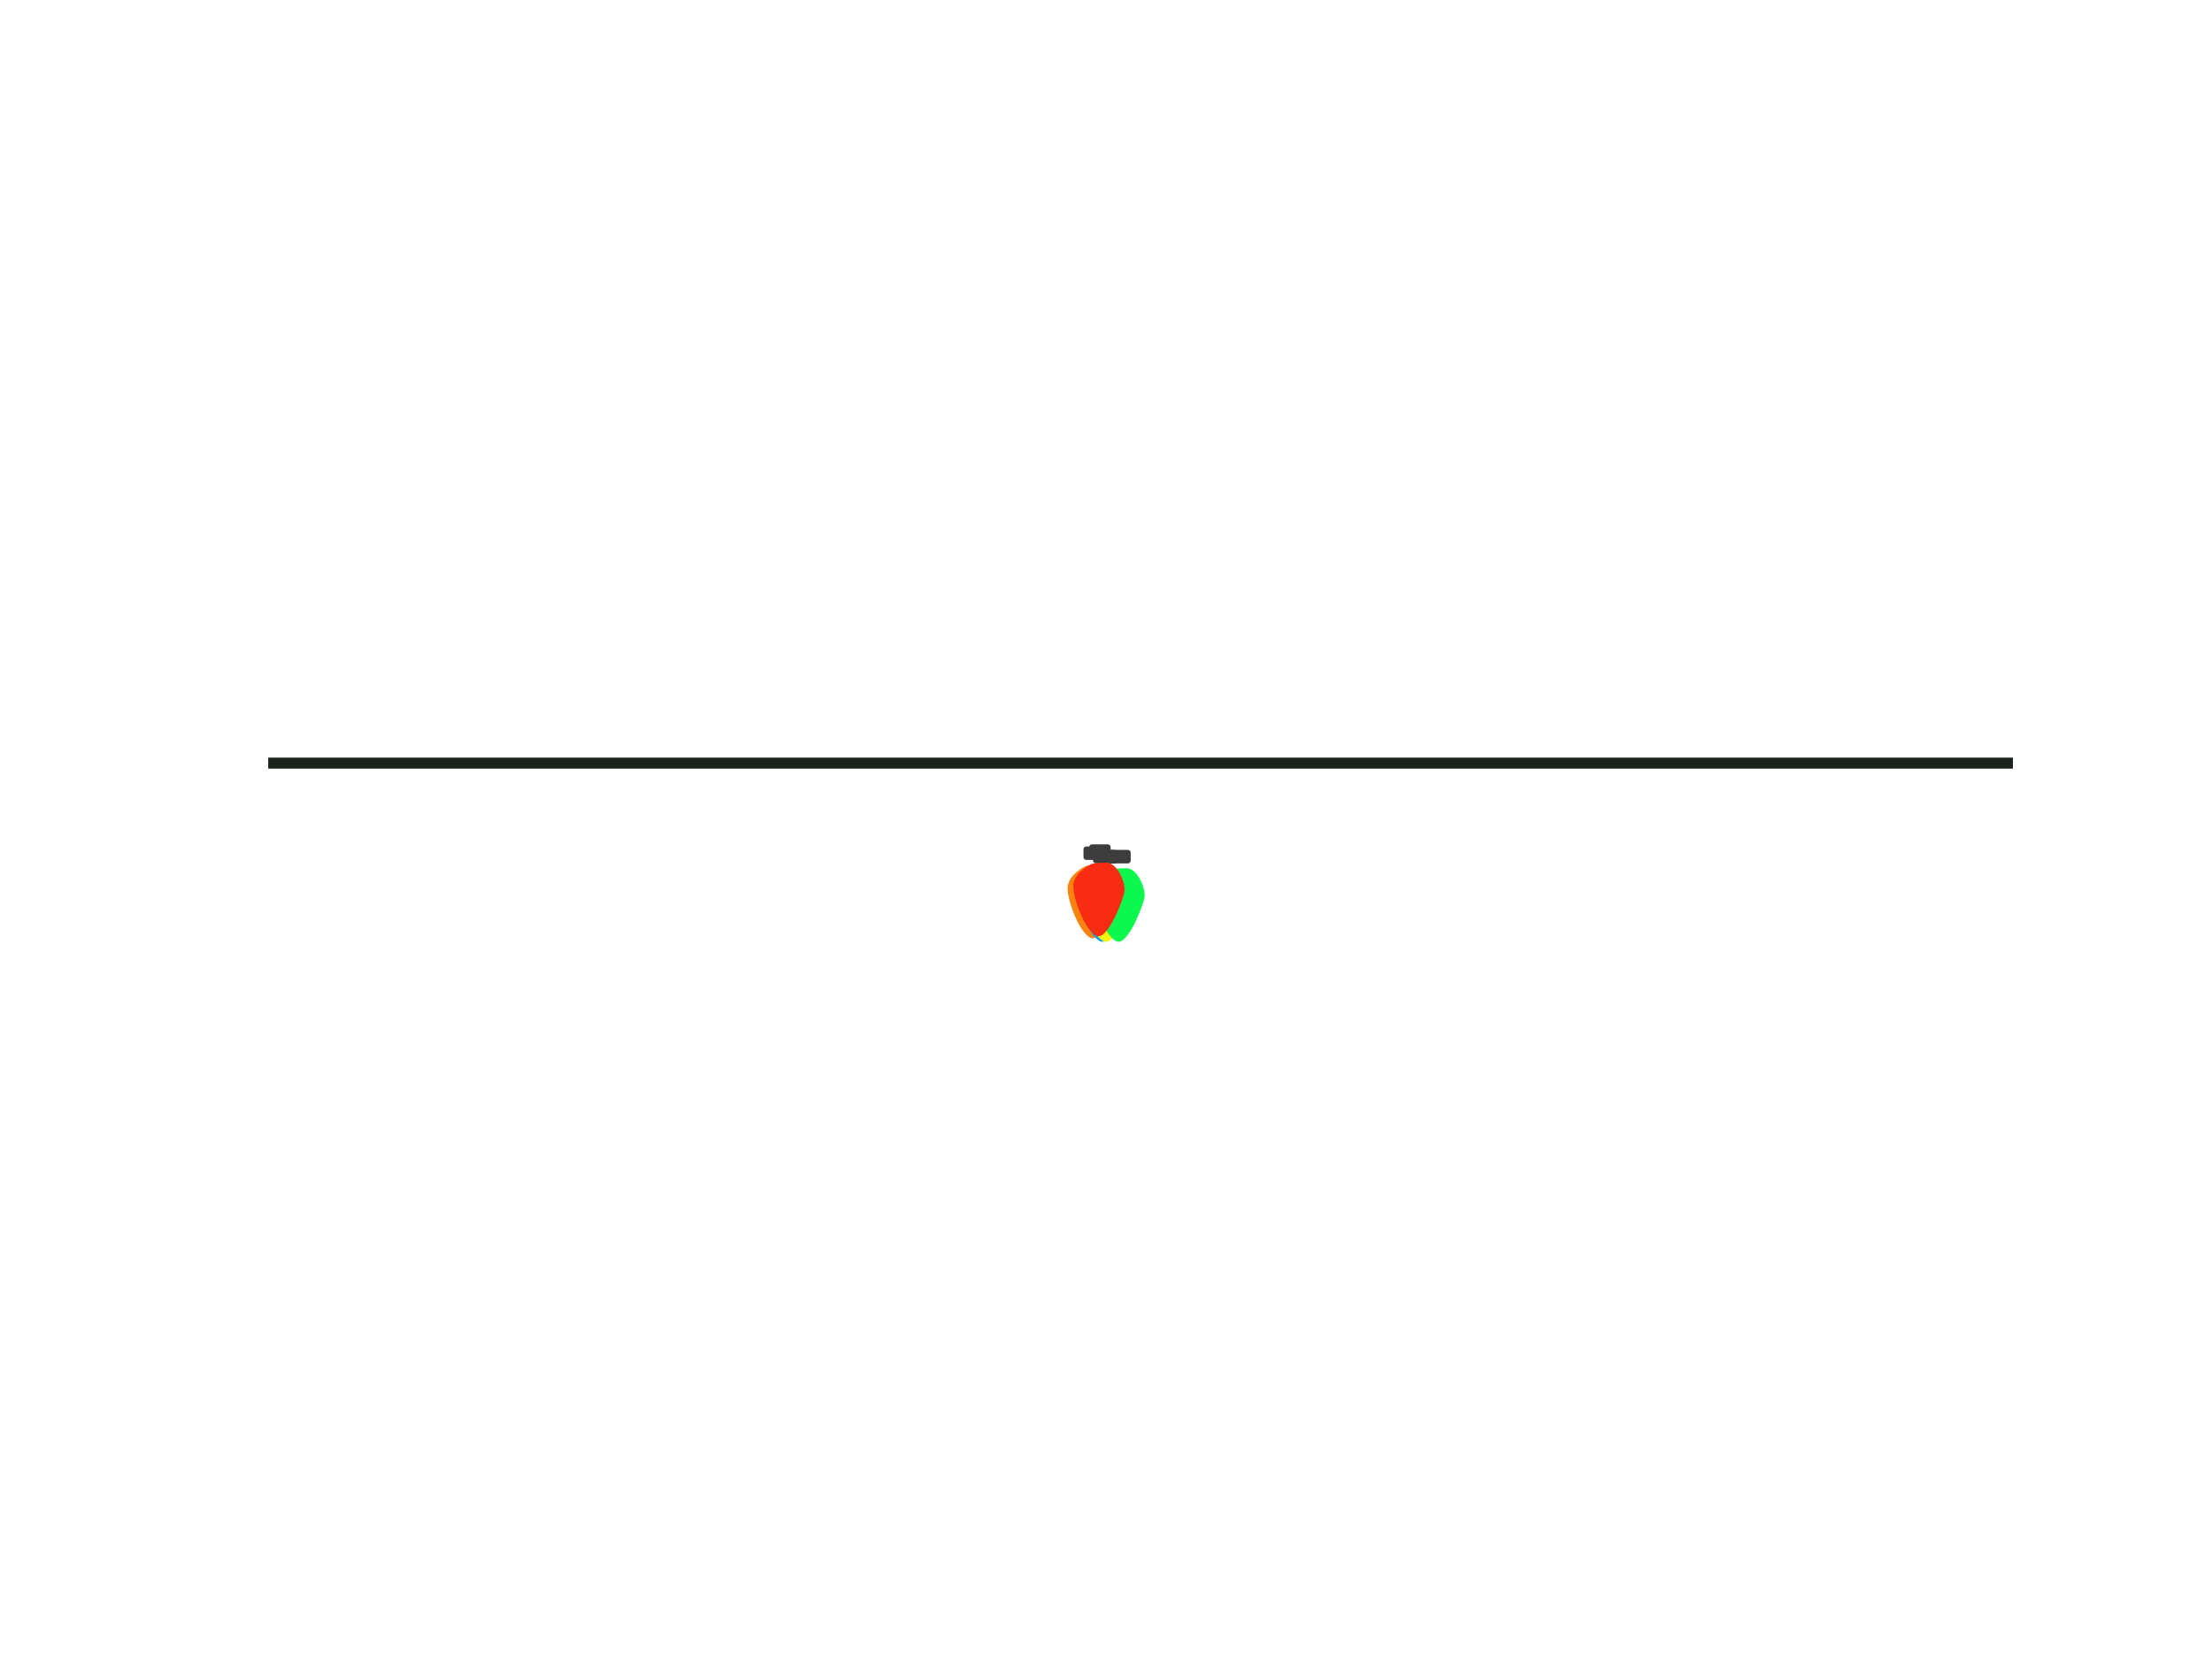
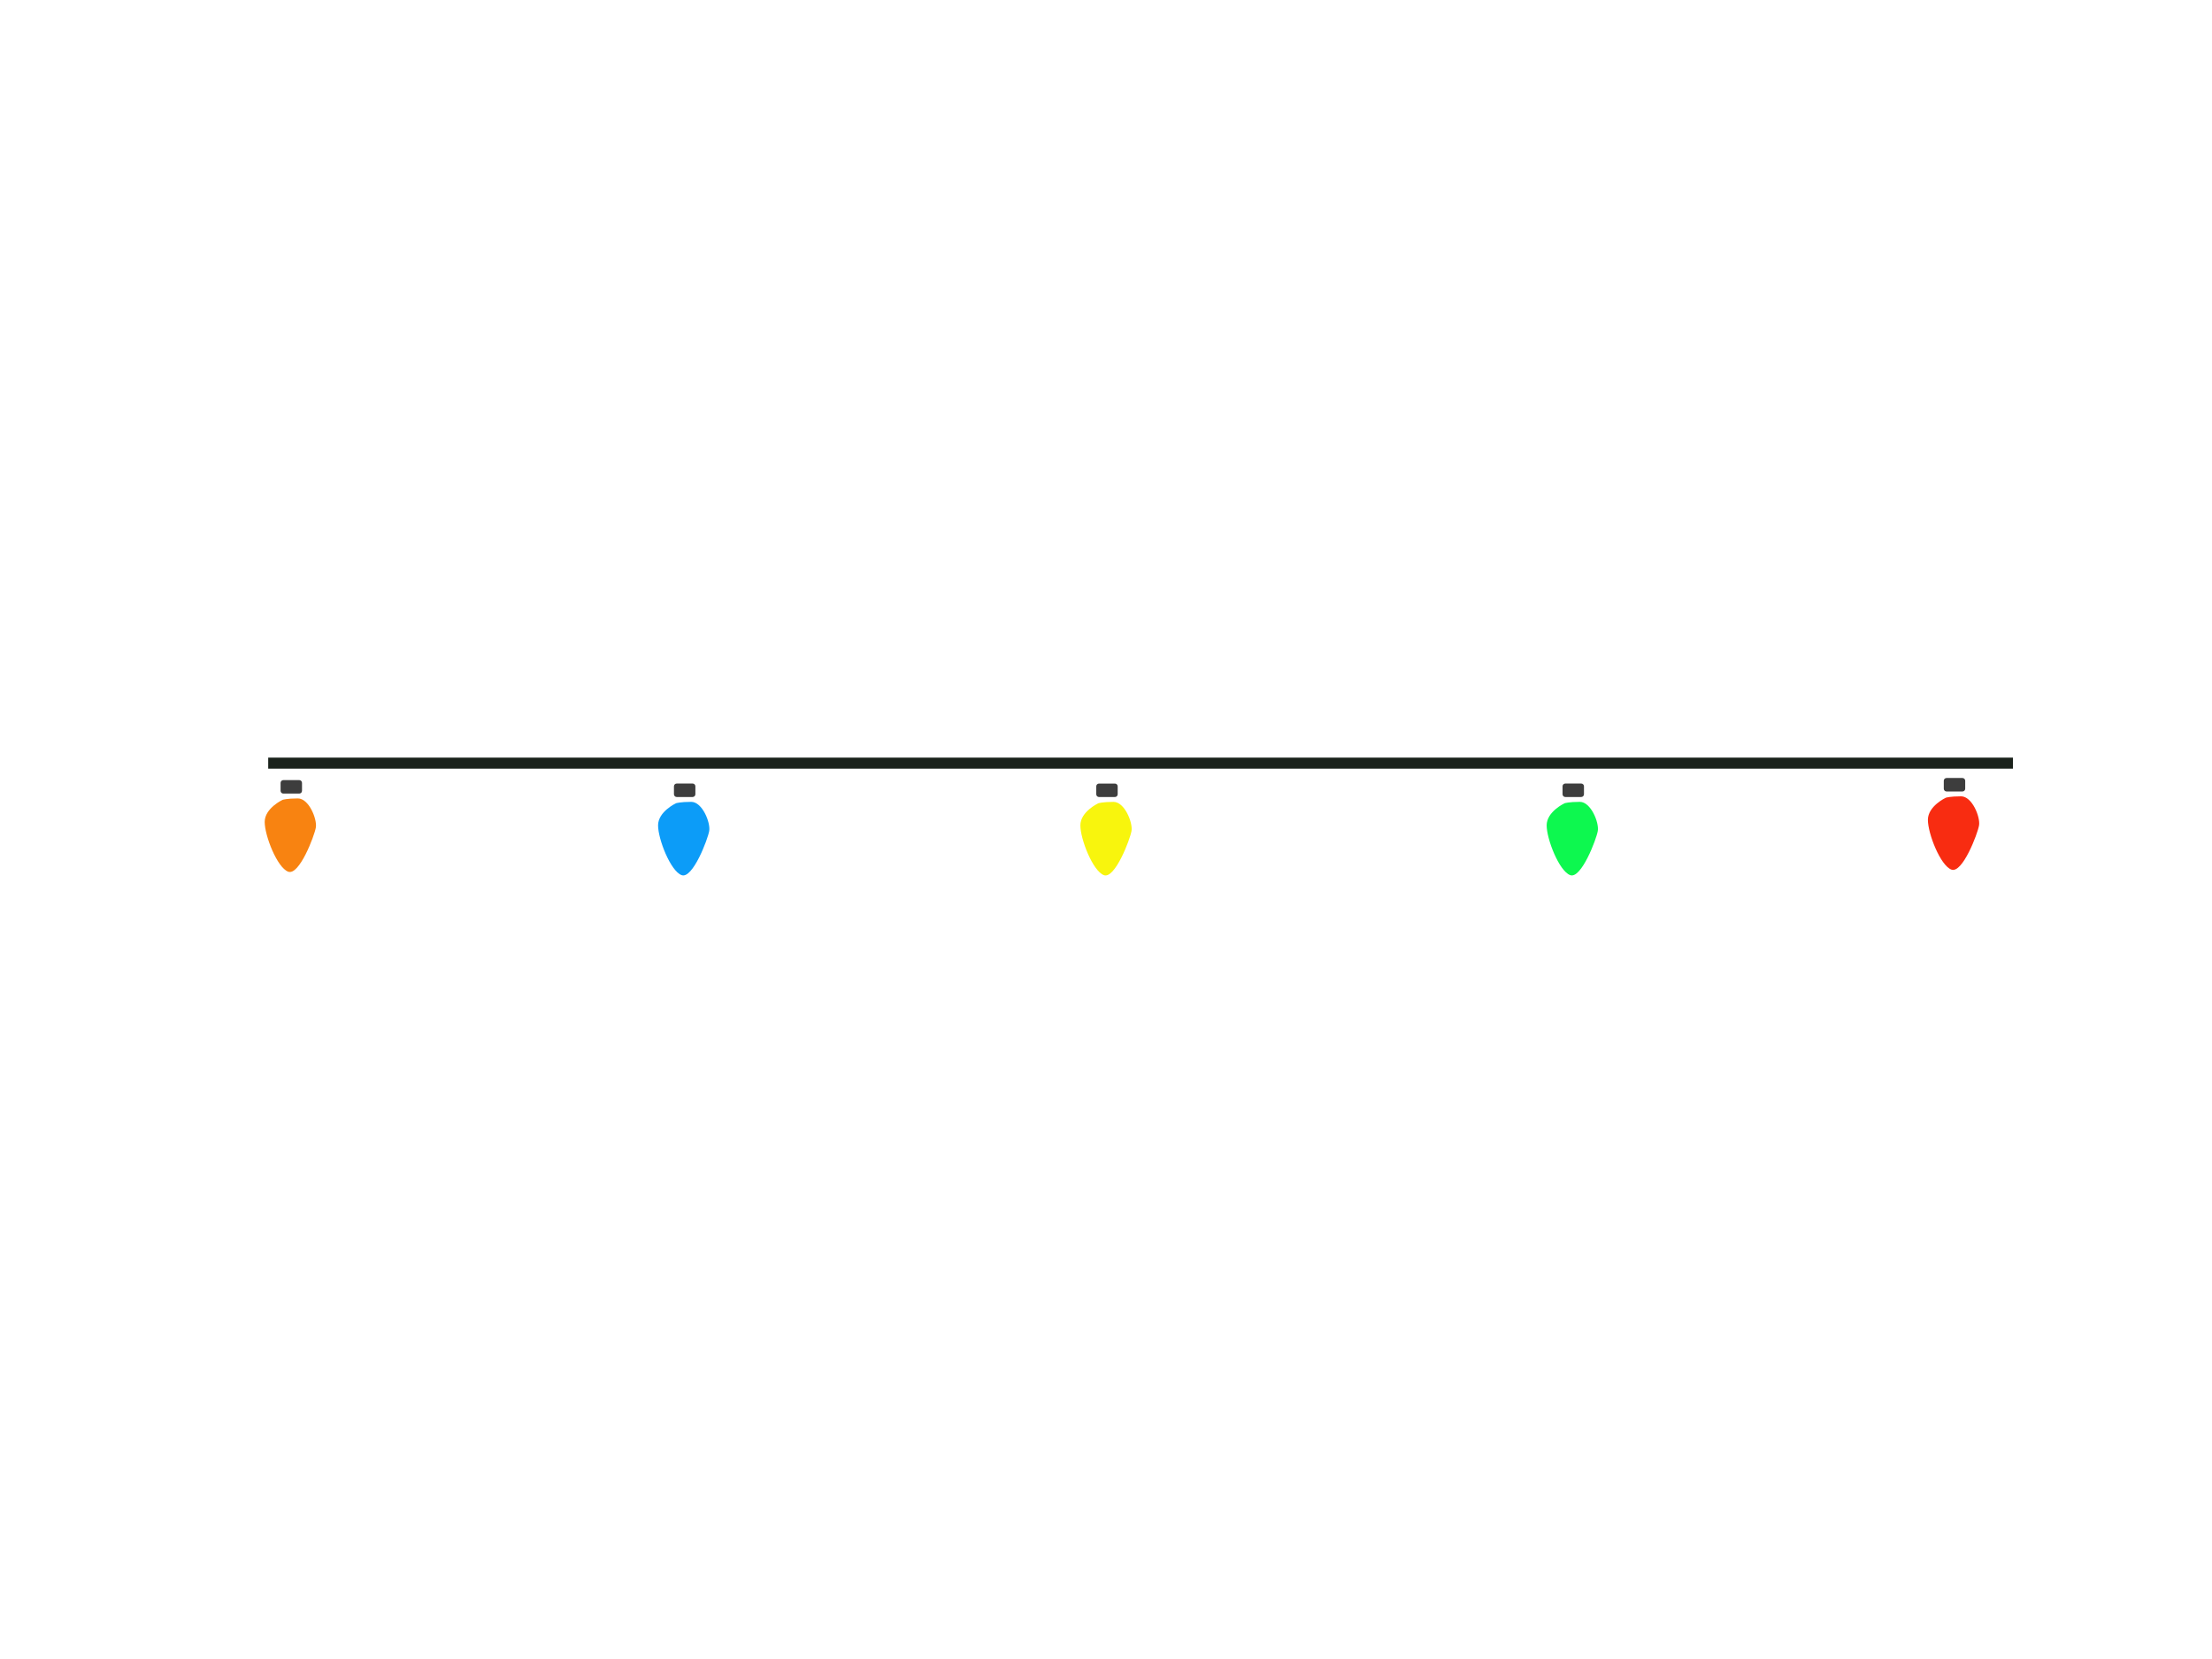
<svg xmlns="http://www.w3.org/2000/svg" viewBox="0 0 800 600" width="100%" height="100%" preserveAspectRatio="xMidYMid meet" style="overflow:hidden">
  <svg width="800" height="600">
-     <g transform="matrix(1,0,0,1,400,300)">
+     <g transform="matrix(1,0,0,1,109.62,276)">
      <g transform="translate(222.11,-59.24)">
        <path d="M-224,72C-228,72-229.5,72.5-229.5,72.5C-229.5,72.5-236,75.5-236,80.5C-236,85.5-231.5,97-227.5,98.5C-223.5,100-218,85.5-217.5,82.5C-217,79.5-220,72-224,72Z" fill="#f88311" />
        <g transform="translate(-226.38,67.81)">
          <rect x="-3.875" y="-2.438" width="7.75" height="4.875" rx="1" ry="1" fill="#3d3d3d" />
        </g>
      </g>
    </g>
-     <g transform="matrix(1,0,0,1,400,300)">
+     <g transform="matrix(1,0,0,1,248.44,276)">
      <g transform="translate(225.56,-58)">
        <path d="M-224,72C-228,72-229.5,72.5-229.5,72.5C-229.5,72.5-236,75.5-236,80.5C-236,85.5-231.5,97-227.5,98.5C-223.5,100-218,85.5-217.5,82.5C-217,79.5-220,72-224,72Z" fill="#0c9cf8" />
        <g transform="translate(-226.38,67.81)">
          <rect x="-3.875" y="-2.438" width="7.75" height="4.875" rx="1" ry="1" fill="#3d3d3d" />
        </g>
      </g>
    </g>
-     <g transform="matrix(1,0,0,1,400,300)">
+     <g transform="matrix(1,0,0,1,399.88,276)">
      <g transform="translate(226.85,-57.99)">
        <path d="M-224,72C-228,72-229.5,72.5-229.5,72.5C-229.5,72.5-236,75.5-236,80.5C-236,85.5-231.5,97-227.5,98.5C-223.5,100-218,85.5-217.5,82.5C-217,79.5-220,72-224,72Z" fill="#f8f50d" />
        <g transform="translate(-226.38,67.81)">
          <rect x="-3.875" y="-2.438" width="7.75" height="4.875" rx="1" ry="1" fill="#3d3d3d" />
        </g>
      </g>
    </g>
-     <g transform="matrix(1,0,0,1,400,300)">
+     <g transform="matrix(1,0,0,1,563.94,276)">
      <g transform="translate(231.43,-58)">
        <path d="M-224,72C-228,72-229.5,72.5-229.5,72.5C-229.5,72.5-236,75.5-236,80.5C-236,85.5-231.5,97-227.5,98.5C-223.5,100-218,85.5-217.5,82.5C-217,79.5-220,72-224,72Z" fill="#0df84f" />
        <g transform="translate(-226.38,67.81)">
          <rect x="-3.875" y="-2.438" width="7.75" height="4.875" rx="1" ry="1" fill="#3d3d3d" />
        </g>
      </g>
    </g>
-     <g transform="matrix(1,0,0,1,400,300)">
+     <g transform="matrix(1,0,0,1,709.07,276)">
      <g transform="translate(224.18,-60)">
        <path d="M-224,72C-228,72-229.5,72.5-229.5,72.5C-229.5,72.5-236,75.5-236,80.5C-236,85.5-231.5,97-227.5,98.5C-223.5,100-218,85.5-217.5,82.5C-217,79.5-220,72-224,72Z" fill="#f82c11" />
        <g transform="translate(-226.38,67.81)">
          <rect x="-3.875" y="-2.438" width="7.75" height="4.875" rx="1" ry="1" fill="#3d3d3d" />
        </g>
      </g>
    </g>
    <g transform="translate(400,300)">
      <path fill="none" stroke="#1a221b" stroke-width="4" d="M-303-24C-303-24-181-24-3-24C175-24,328-24,328-24" />
    </g>
  </svg>
</svg>
